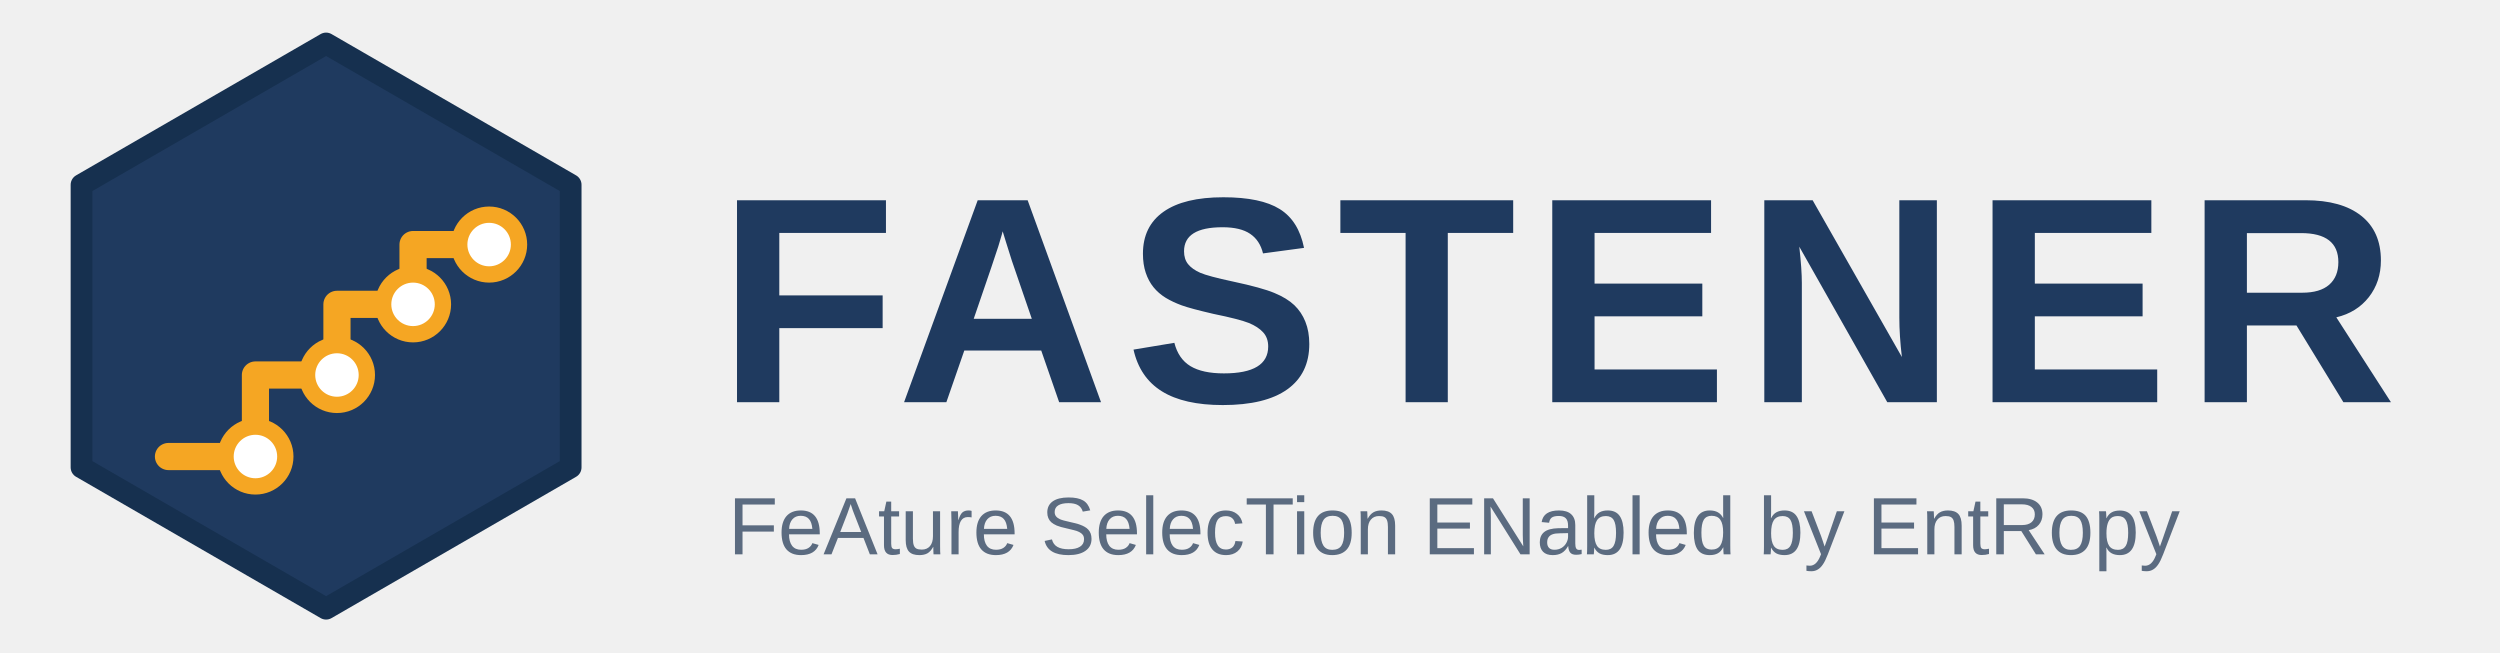
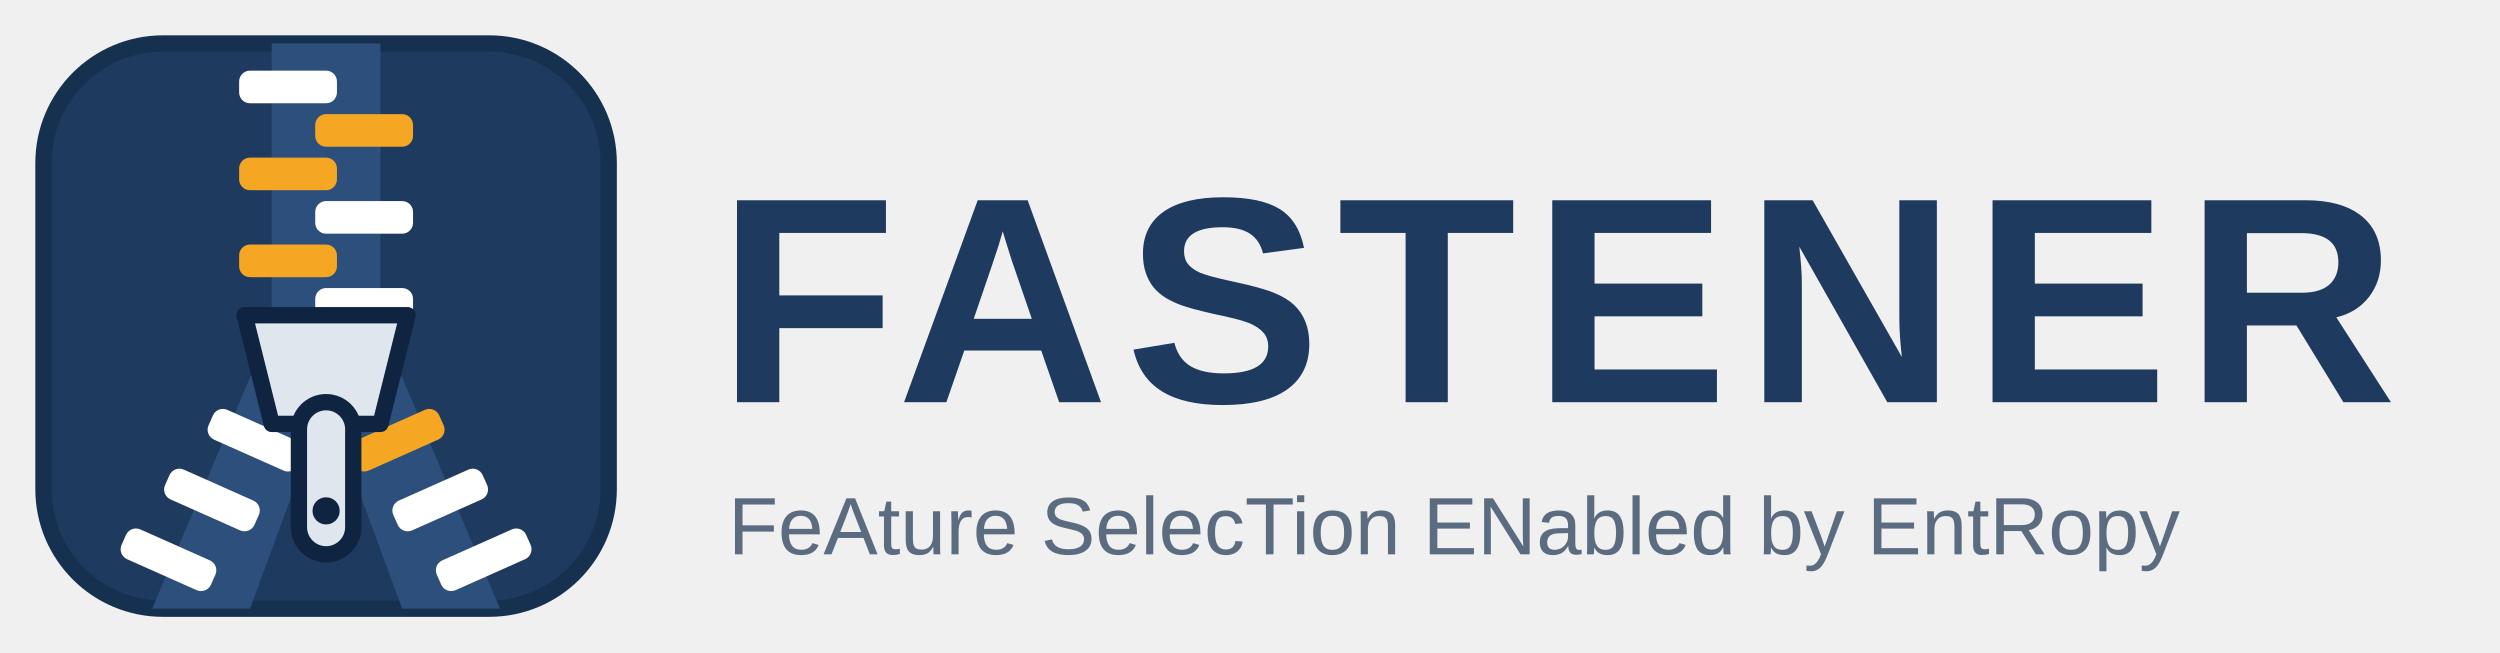
<svg xmlns="http://www.w3.org/2000/svg" viewBox="0 0 460 120" width="460" height="120" role="img" aria-label="FASTENER">
-   <polygon points="60,8 105,34 105,86 60,112 15,86 15,34" fill="#1f3a5f" stroke="#16304f" stroke-width="4" stroke-linejoin="round" />
-   <polyline points="31,84 47,84 47,69 62,69 62,56 76,56 76,45 90,45" fill="none" stroke="#f5a623" stroke-width="5" stroke-linecap="round" stroke-linejoin="round" />
-   <circle cx="47" cy="84" r="5.5" fill="#ffffff" stroke="#f5a623" stroke-width="3" />
-   <circle cx="62" cy="69" r="5.5" fill="#ffffff" stroke="#f5a623" stroke-width="3" />
-   <circle cx="76" cy="56" r="5.5" fill="#ffffff" stroke="#f5a623" stroke-width="3" />
-   <circle cx="90" cy="45" r="5.5" fill="#ffffff" stroke="#f5a623" stroke-width="3" />
+   <rect x="8" y="8" width="104" height="104" rx="22" fill="#1f3a5f" stroke="#16304f" stroke-width="3" />
+   <path d="M50 8 H70 V60 L92 112 H74 L60 74 L46 112 H28 L50 60 Z" fill="#2c4f7c" />
+   <rect x="44" y="13" width="18" height="6" rx="2" fill="#ffffff" />
+   <rect x="58" y="21" width="18" height="6" rx="2" fill="#f5a623" />
+   <rect x="44" y="29" width="18" height="6" rx="2" fill="#f5a623" />
+   <rect x="58" y="37" width="18" height="6" rx="2" fill="#ffffff" />
+   <rect x="44" y="45" width="18" height="6" rx="2" fill="#f5a623" />
+   <rect x="58" y="53" width="18" height="6" rx="2" fill="#ffffff" />
+   <rect x="38.0" y="78.0" width="18" height="6" rx="2" fill="#ffffff" transform="rotate(24 47.0 81.0)" />
+   <rect x="30.0" y="89.0" width="18" height="6" rx="2" fill="#ffffff" transform="rotate(24 39.0 92.0)" />
+   <rect x="22.0" y="100.0" width="18" height="6" rx="2" fill="#ffffff" transform="rotate(24 31.0 103.0)" />
+   <rect x="64.0" y="78.0" width="18" height="6" rx="2" fill="#f5a623" transform="rotate(-24 73.0 81.0)" />
+   <rect x="72.0" y="89.0" width="18" height="6" rx="2" fill="#ffffff" transform="rotate(-24 81.0 92.0)" />
+   <rect x="80.0" y="100.0" width="18" height="6" rx="2" fill="#ffffff" transform="rotate(-24 89.0 103.0)" />
+   <path d="M45 58 H75 L70 78 H50 Z" fill="#dfe6ee" stroke="#0f2440" stroke-width="3" stroke-linejoin="round" />
+   <rect x="55" y="74" width="10" height="28" rx="5" fill="#dfe6ee" stroke="#0f2440" stroke-width="3" />
+   <circle cx="60" cy="94" r="2.5" fill="#0f2440" />
  <text x="132" y="74" font-family="'Segoe UI', 'Helvetica Neue', Arial, sans-serif" font-size="54" font-weight="700" letter-spacing="3" fill="#1f3a5f" textLength="312" lengthAdjust="spacingAndGlyphs">FASTENER</text>
  <text x="134" y="102" font-family="'Segoe UI', 'Helvetica Neue', Arial, sans-serif" font-size="15" fill="#5b6b80" textLength="308" lengthAdjust="spacingAndGlyphs">FeAture SelecTion ENabled by EntRopy</text>
</svg>
